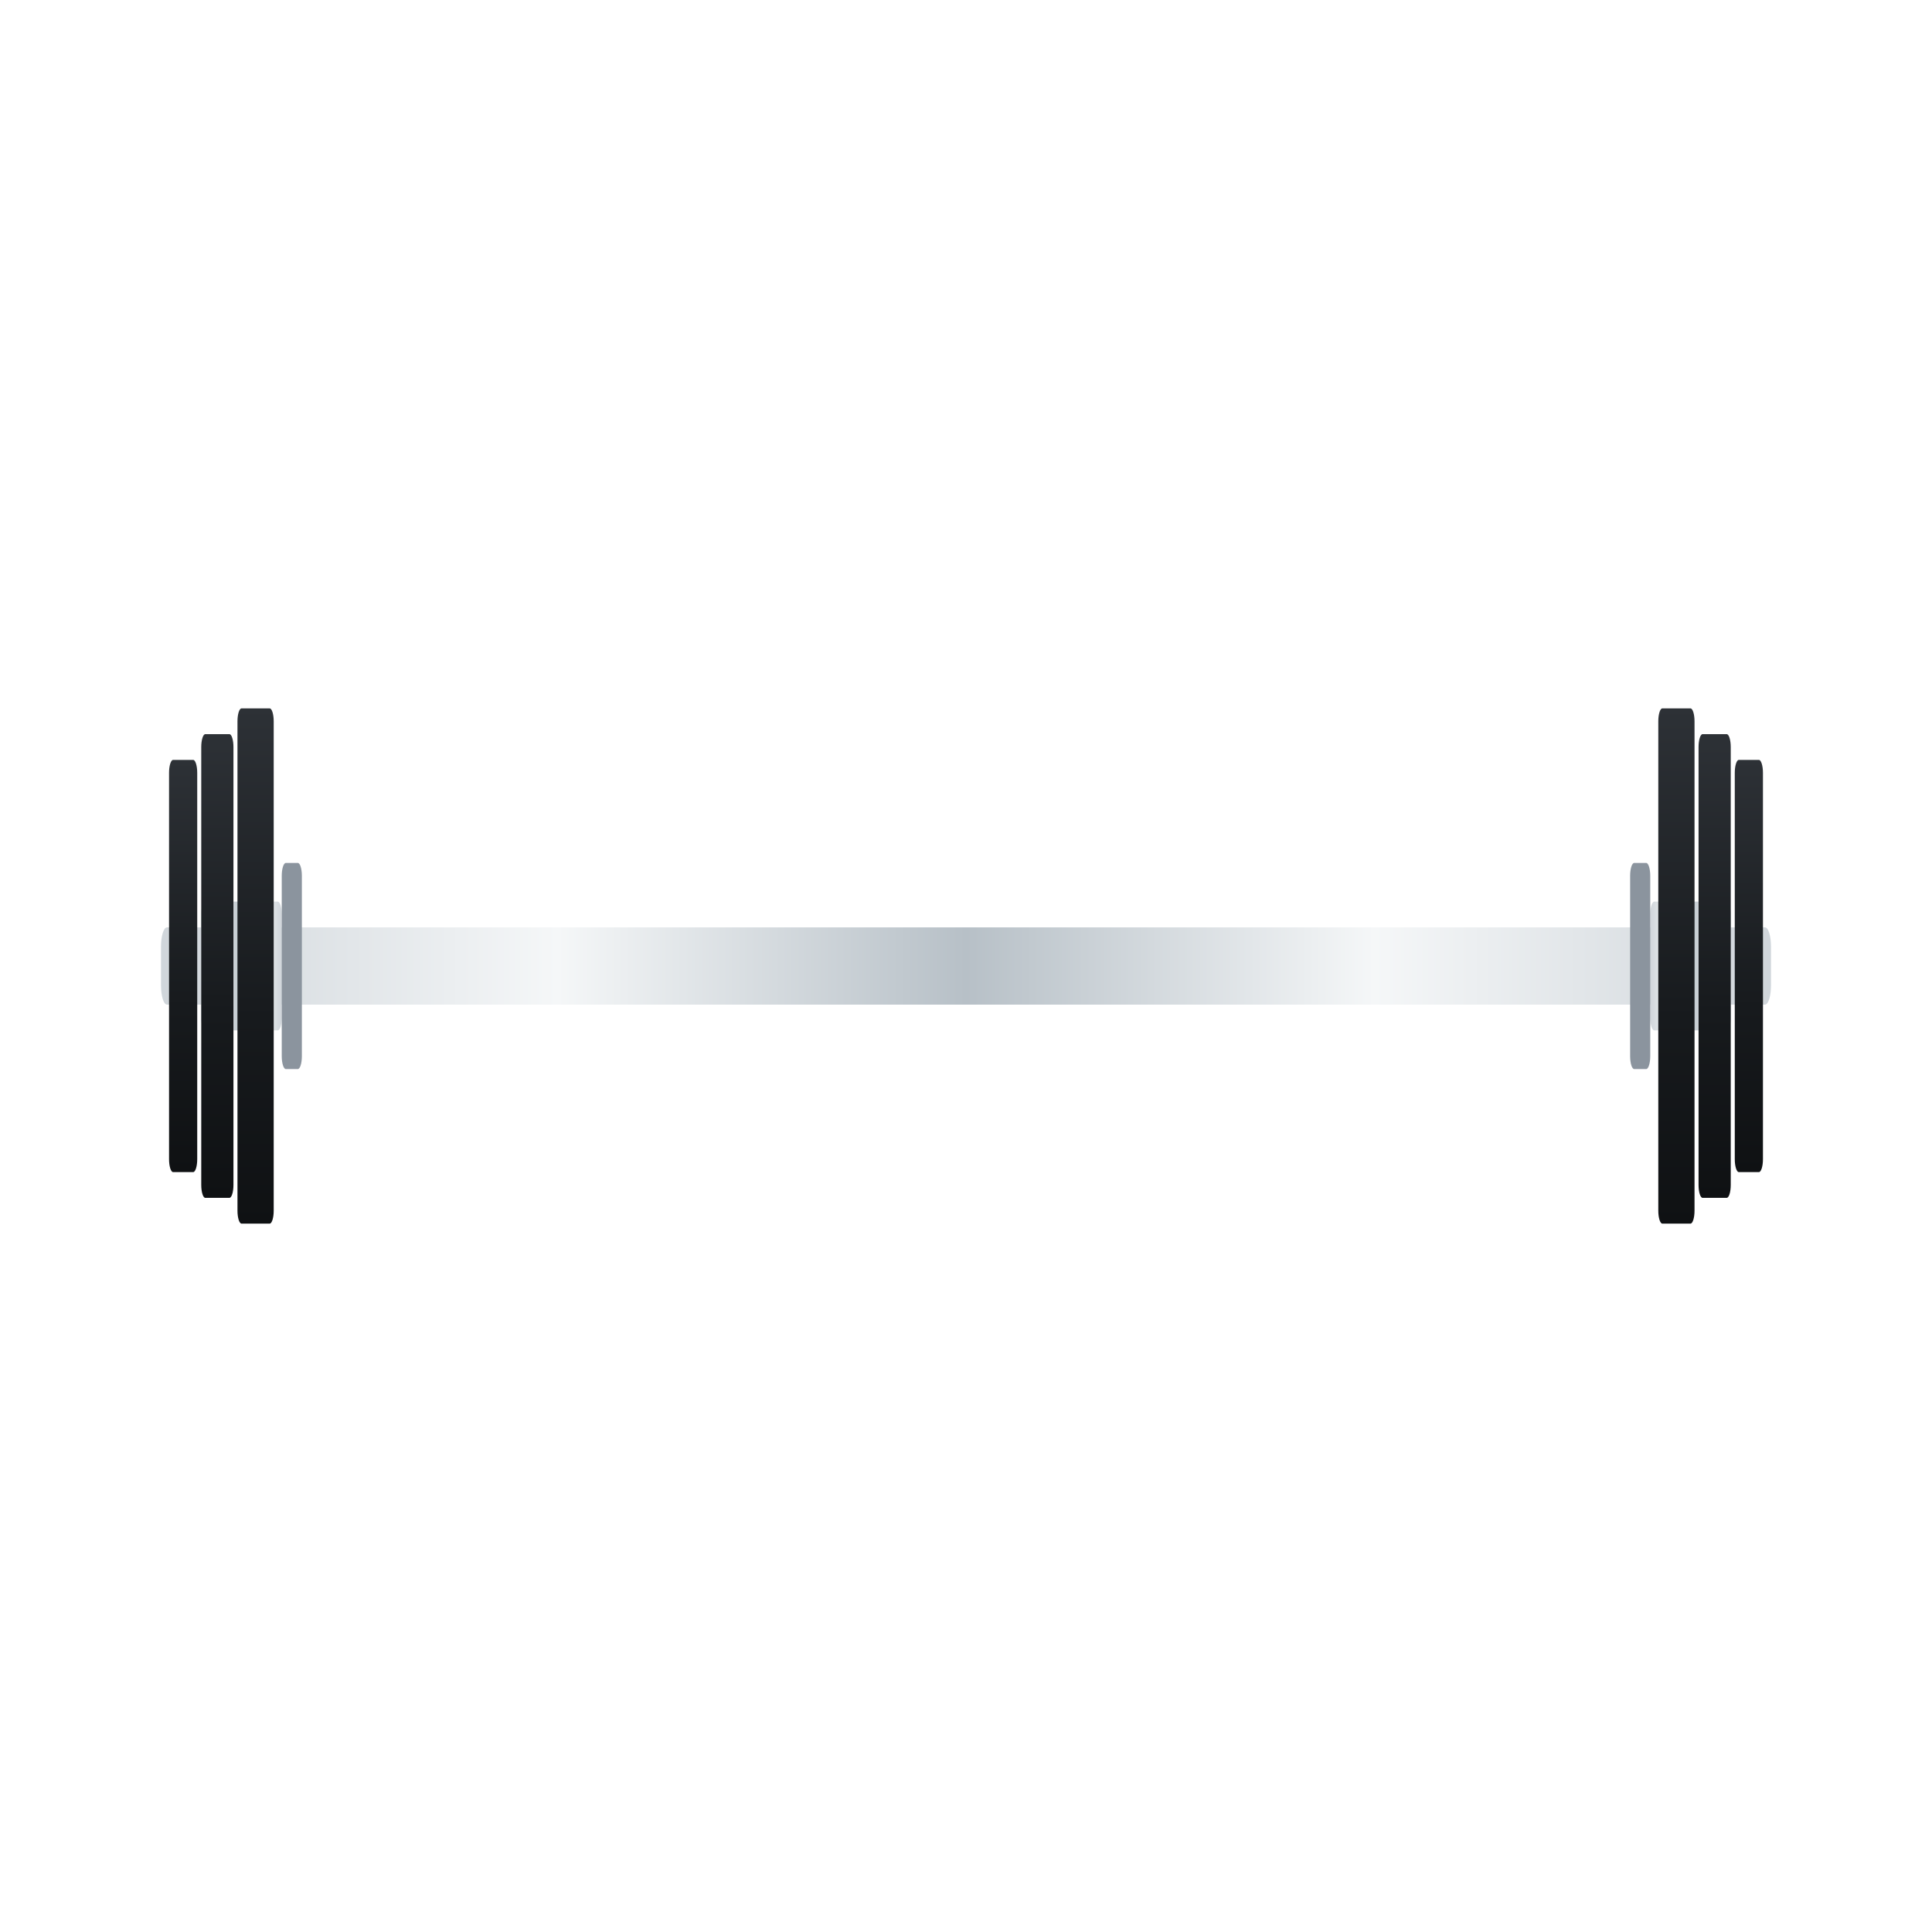
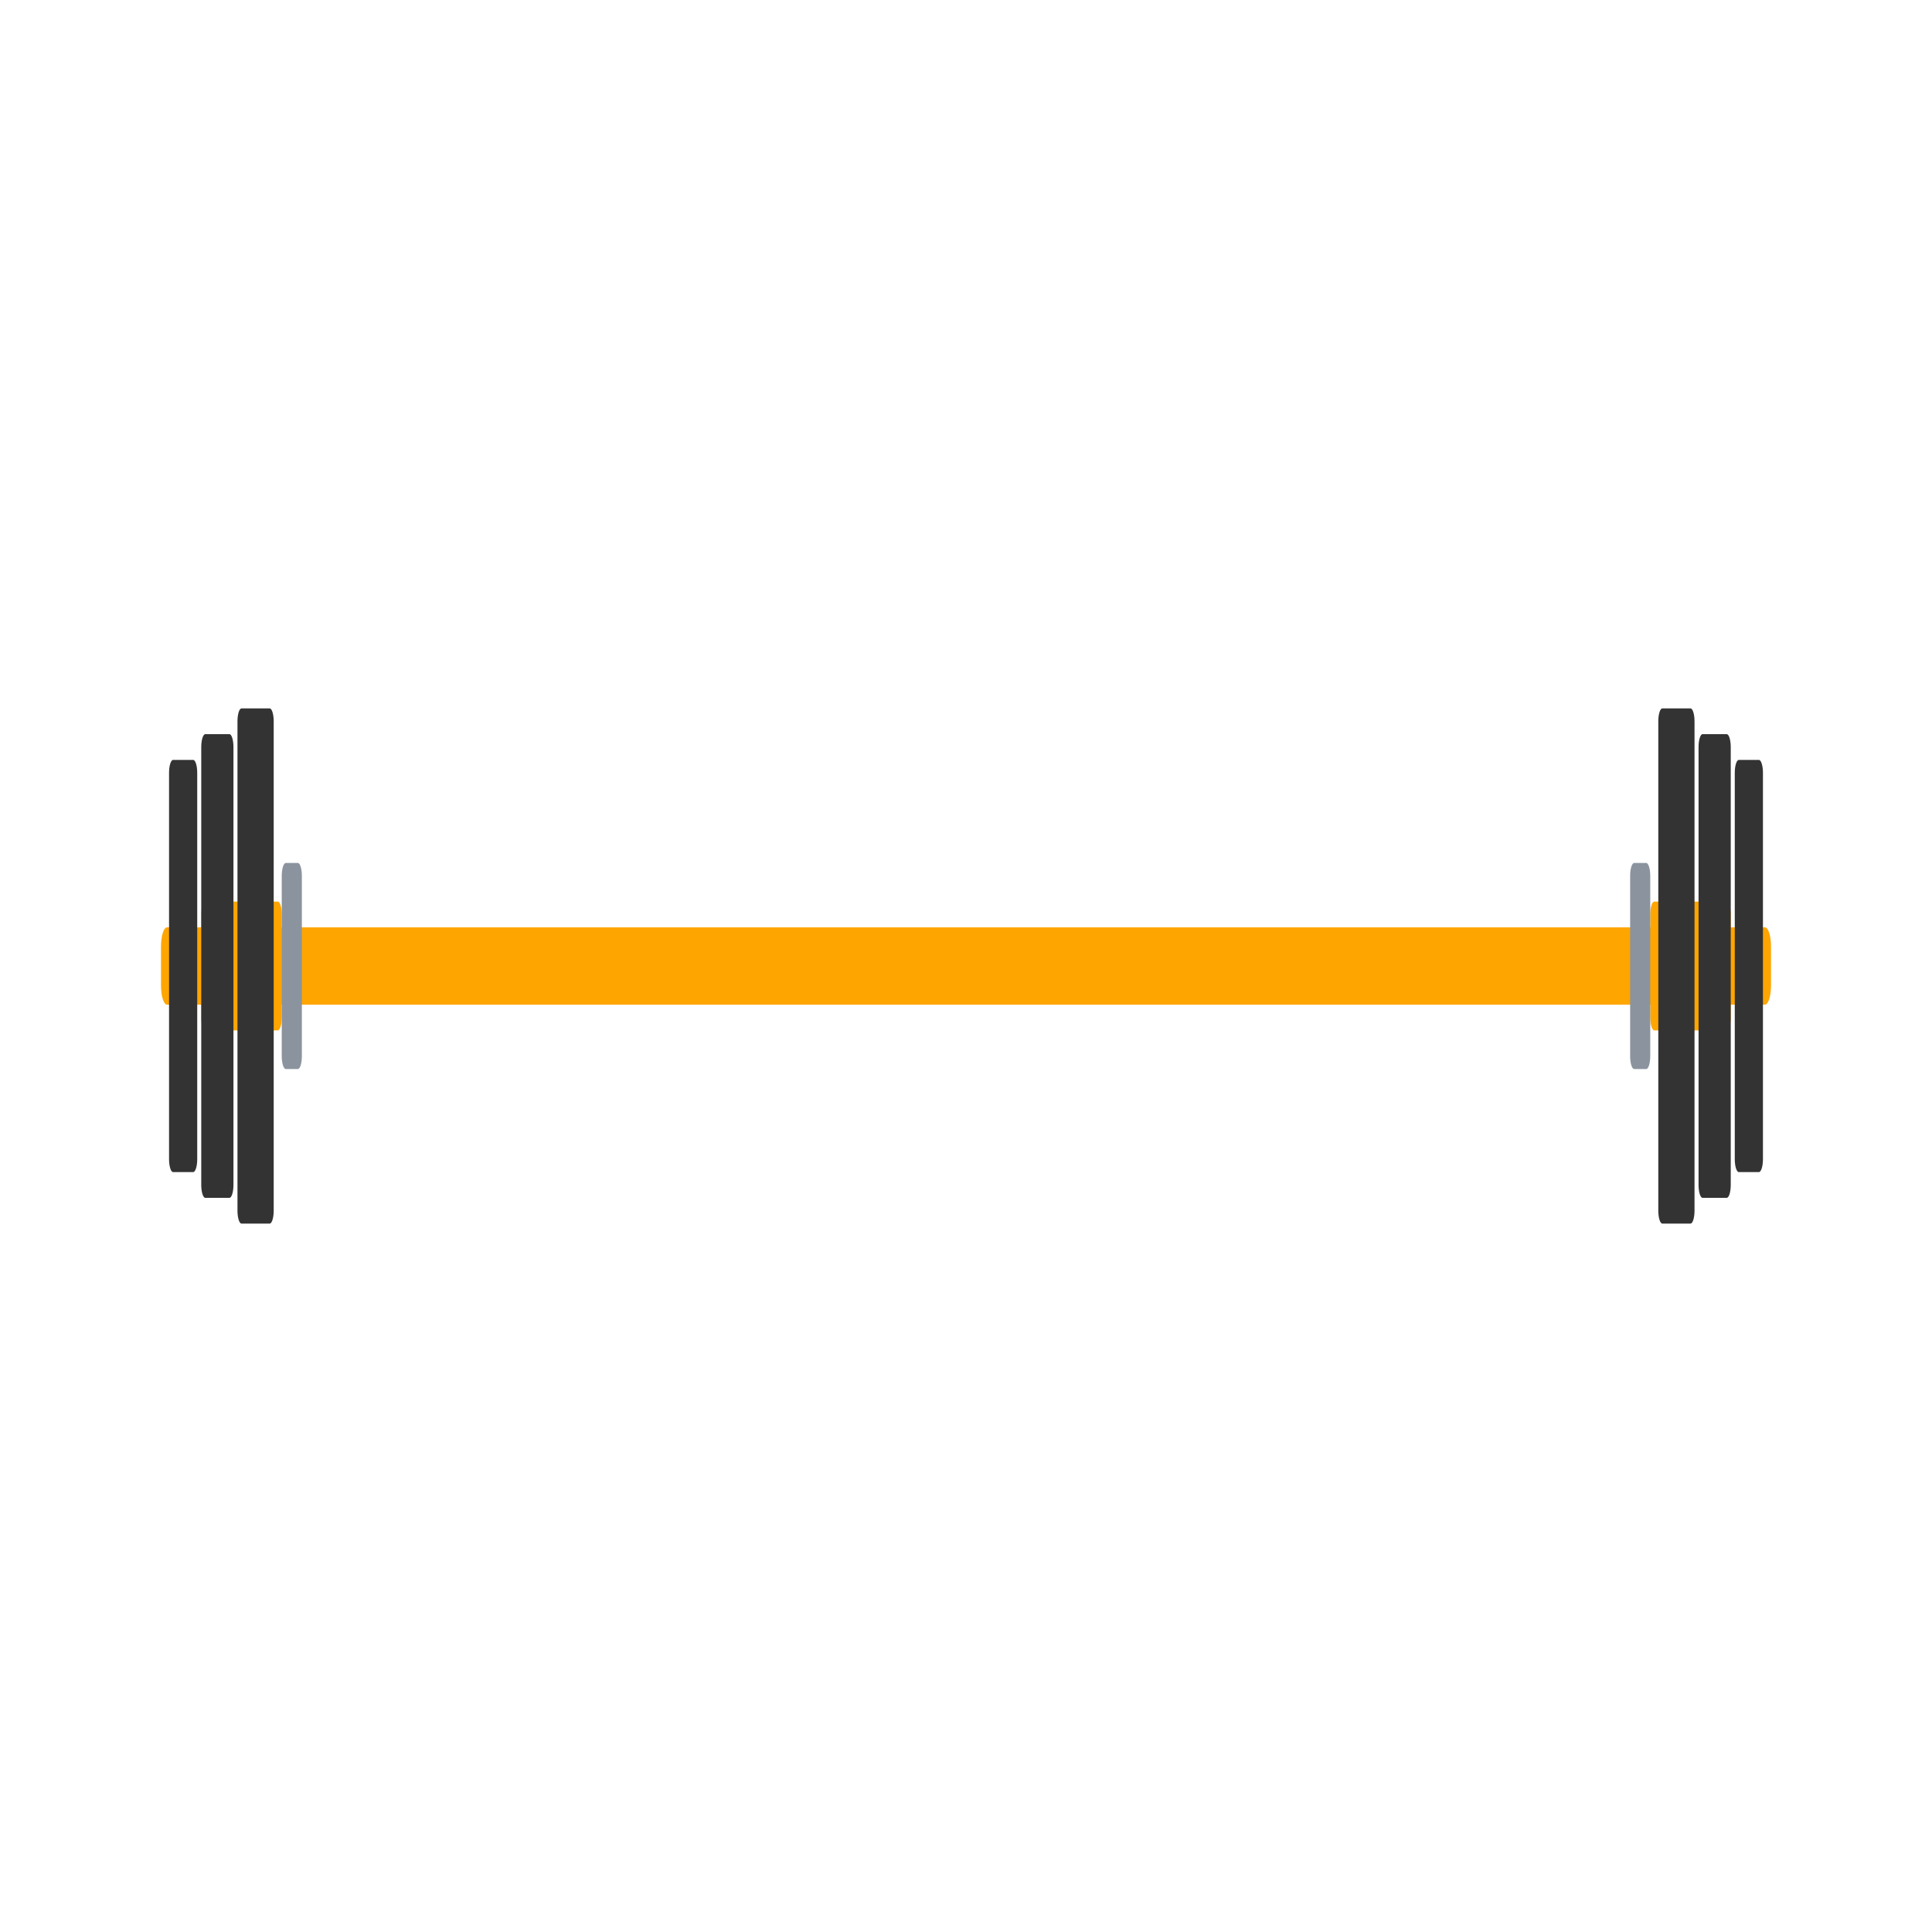
<svg xmlns="http://www.w3.org/2000/svg" version="1.2" viewBox="0 0 960 960" width="960" height="960">
  <defs>
    <linearGradient id="P" gradientUnits="userSpaceOnUse" />
    <linearGradient id="g1" x2="1" href="#P" gradientTransform="matrix(800,0,0,38.4,80,460.8)">
-       <stop stop-color="#cfd5da" />
-       <stop offset=".25" stop-color="#f5f7f8" />
-       <stop offset=".5" stop-color="#b7c0c7" />
-       <stop offset=".75" stop-color="#f5f7f8" />
-       <stop offset="1" stop-color="#cfd5da" />
+       <stop stop-color="#FFA500" />
+       <stop offset=".25" stop-color="#FFA500" />
+       <stop offset=".5" stop-color="#FFA500" />
+       <stop offset=".75" stop-color="#FFA500" />
+       <stop offset="1" stop-color="#FFA500" />
    </linearGradient>
    <linearGradient id="g2" x2="1" href="#P" gradientTransform="matrix(40,0,0,64,100,448)">
-       <stop stop-color="#cfd5da" />
-       <stop offset=".25" stop-color="#f5f7f8" />
-       <stop offset=".5" stop-color="#b7c0c7" />
-       <stop offset=".75" stop-color="#f5f7f8" />
-       <stop offset="1" stop-color="#cfd5da" />
+       <stop stop-color="#FFA500" />
+       <stop offset=".25" stop-color="#FFA500" />
+       <stop offset=".5" stop-color="#FFA500" />
+       <stop offset=".75" stop-color="#FFA500" />
+       <stop offset="1" stop-color="#FFA500" />
    </linearGradient>
    <linearGradient id="g3" x2="1" href="#P" gradientTransform="matrix(40,0,0,64,820,448)">
-       <stop stop-color="#cfd5da" />
-       <stop offset=".25" stop-color="#f5f7f8" />
-       <stop offset=".5" stop-color="#b7c0c7" />
-       <stop offset=".75" stop-color="#f5f7f8" />
-       <stop offset="1" stop-color="#cfd5da" />
+       <stop stop-color="#FFA500" />
+       <stop offset=".25" stop-color="#FFA500" />
+       <stop offset=".5" stop-color="#FFA500" />
+       <stop offset=".75" stop-color="#FFA500" />
+       <stop offset="1" stop-color="#FFA500" />
    </linearGradient>
    <linearGradient id="g4" x2="1" href="#P" gradientTransform="matrix(0,204.8,-14,0,84,377.6)">
-       <stop stop-color="#2d3136" />
-       <stop offset=".6" stop-color="#171a1d" />
-       <stop offset="1" stop-color="#0f1113" />
+       <stop stop-color="#333333" />
+       <stop offset=".6" stop-color="#333333" />
+       <stop offset="1" stop-color="#333333" />
    </linearGradient>
    <linearGradient id="g5" x2="1" href="#P" gradientTransform="matrix(0,230.4,-16,0,100,364.8)">
-       <stop stop-color="#2d3136" />
-       <stop offset=".6" stop-color="#171a1d" />
-       <stop offset="1" stop-color="#0f1113" />
+       <stop stop-color="#333333" />
+       <stop offset=".6" stop-color="#333333" />
+       <stop offset="1" stop-color="#333333" />
    </linearGradient>
    <linearGradient id="g6" x2="1" href="#P" gradientTransform="matrix(0,256,-18,0,118,352)">
-       <stop stop-color="#2d3136" />
-       <stop offset=".6" stop-color="#171a1d" />
-       <stop offset="1" stop-color="#0f1113" />
+       <stop stop-color="#333333" />
+       <stop offset=".6" stop-color="#333333" />
+       <stop offset="1" stop-color="#333333" />
    </linearGradient>
    <linearGradient id="g7" x2="1" href="#P" gradientTransform="matrix(0,204.8,-14,0,862,377.6)">
-       <stop stop-color="#2d3136" />
-       <stop offset=".6" stop-color="#171a1d" />
-       <stop offset="1" stop-color="#0f1113" />
+       <stop stop-color="#333333" />
+       <stop offset=".6" stop-color="#333333" />
+       <stop offset="1" stop-color="#333333" />
    </linearGradient>
    <linearGradient id="g8" x2="1" href="#P" gradientTransform="matrix(0,230.4,-16,0,844,364.8)">
-       <stop stop-color="#2d3136" />
-       <stop offset=".6" stop-color="#171a1d" />
-       <stop offset="1" stop-color="#0f1113" />
+       <stop stop-color="#333333" />
+       <stop offset=".6" stop-color="#333333" />
+       <stop offset="1" stop-color="#333333" />
    </linearGradient>
    <linearGradient id="g9" x2="1" href="#P" gradientTransform="matrix(0,256,-18,0,824,352)">
-       <stop stop-color="#2d3136" />
-       <stop offset=".6" stop-color="#171a1d" />
-       <stop offset="1" stop-color="#0f1113" />
+       <stop stop-color="#333333" />
+       <stop offset=".6" stop-color="#333333" />
+       <stop offset="1" stop-color="#333333" />
    </linearGradient>
  </defs>
  <style>.a{fill:url(#g1)}.b{fill:url(#g2)}.c{fill:url(#g3)}.d{fill:url(#g4)}.e{fill:url(#g5)}.f{fill:url(#g6)}.g{fill:url(#g7)}.h{fill:url(#g8)}.i{fill:url(#g9)}.j{fill:#8b949e}</style>
  <path fill-rule="evenodd" class="a" d="m83 460.8h794c1.7 0 3 4.3 3 9.6v19.2c0 5.3-1.3 9.6-3 9.6h-794c-1.7 0-3-4.3-3-9.6v-19.2c0-5.3 1.3-9.6 3-9.6z" />
  <path fill-rule="evenodd" class="b" d="m102 448h36c1.1 0 2 2.9 2 6.4v51.2c0 3.5-0.9 6.4-2 6.4h-36c-1.1 0-2-2.9-2-6.4v-51.2c0-3.5 0.9-6.4 2-6.4z" />
  <path fill-rule="evenodd" class="c" d="m822 448h36c1.1 0 2 2.9 2 6.4v51.2c0 3.5-0.9 6.4-2 6.4h-36c-1.1 0-2-2.9-2-6.4v-51.2c0-3.5 0.9-6.4 2-6.4z" />
  <path fill-rule="evenodd" class="d" d="m86 377.6h10c1.1 0 2 2.9 2 6.4v192c0 3.5-0.9 6.4-2 6.4h-10c-1.1 0-2-2.9-2-6.4v-192c0-3.5 0.9-6.4 2-6.4z" />
  <path fill-rule="evenodd" class="e" d="m102 364.8h12c1.1 0 2 2.9 2 6.4v217.6c0 3.5-0.9 6.4-2 6.4h-12c-1.1 0-2-2.9-2-6.4v-217.6c0-3.5 0.9-6.4 2-6.4z" />
  <path fill-rule="evenodd" class="f" d="m120 352h14c1.1 0 2 2.9 2 6.4v243.2c0 3.5-0.9 6.4-2 6.4h-14c-1.1 0-2-2.9-2-6.4v-243.2c0-3.5 0.9-6.4 2-6.4z" />
  <path fill-rule="evenodd" class="g" d="m874 377.6h-10c-1.1 0-2 2.9-2 6.4v192c0 3.5 0.9 6.4 2 6.4h10c1.1 0 2-2.9 2-6.4v-192c0-3.5-0.9-6.4-2-6.4z" />
  <path fill-rule="evenodd" class="h" d="m858 364.8h-12c-1.1 0-2 2.9-2 6.4v217.6c0 3.5 0.9 6.4 2 6.4h12c1.1 0 2-2.9 2-6.4v-217.6c0-3.5-0.9-6.4-2-6.4z" />
  <path fill-rule="evenodd" class="i" d="m840 352h-14c-1.1 0-2 2.9-2 6.4v243.2c0 3.5 0.9 6.4 2 6.4h14c1.1 0 2-2.9 2-6.4v-243.2c0-3.5-0.9-6.4-2-6.4z" />
  <path fill-rule="evenodd" class="j" d="m142 428.8h6c1.1 0 2 2.9 2 6.4v89.6c0 3.5-0.9 6.4-2 6.4h-6c-1.1 0-2-2.9-2-6.4v-89.6c0-3.5 0.9-6.4 2-6.4z" />
  <path fill-rule="evenodd" class="j" d="m812 428.8h6c1.1 0 2 2.9 2 6.4v89.6c0 3.5-0.9 6.4-2 6.4h-6c-1.1 0-2-2.9-2-6.4v-89.6c0-3.5 0.9-6.4 2-6.4z" />
  <g style="opacity:.8" />
</svg>
